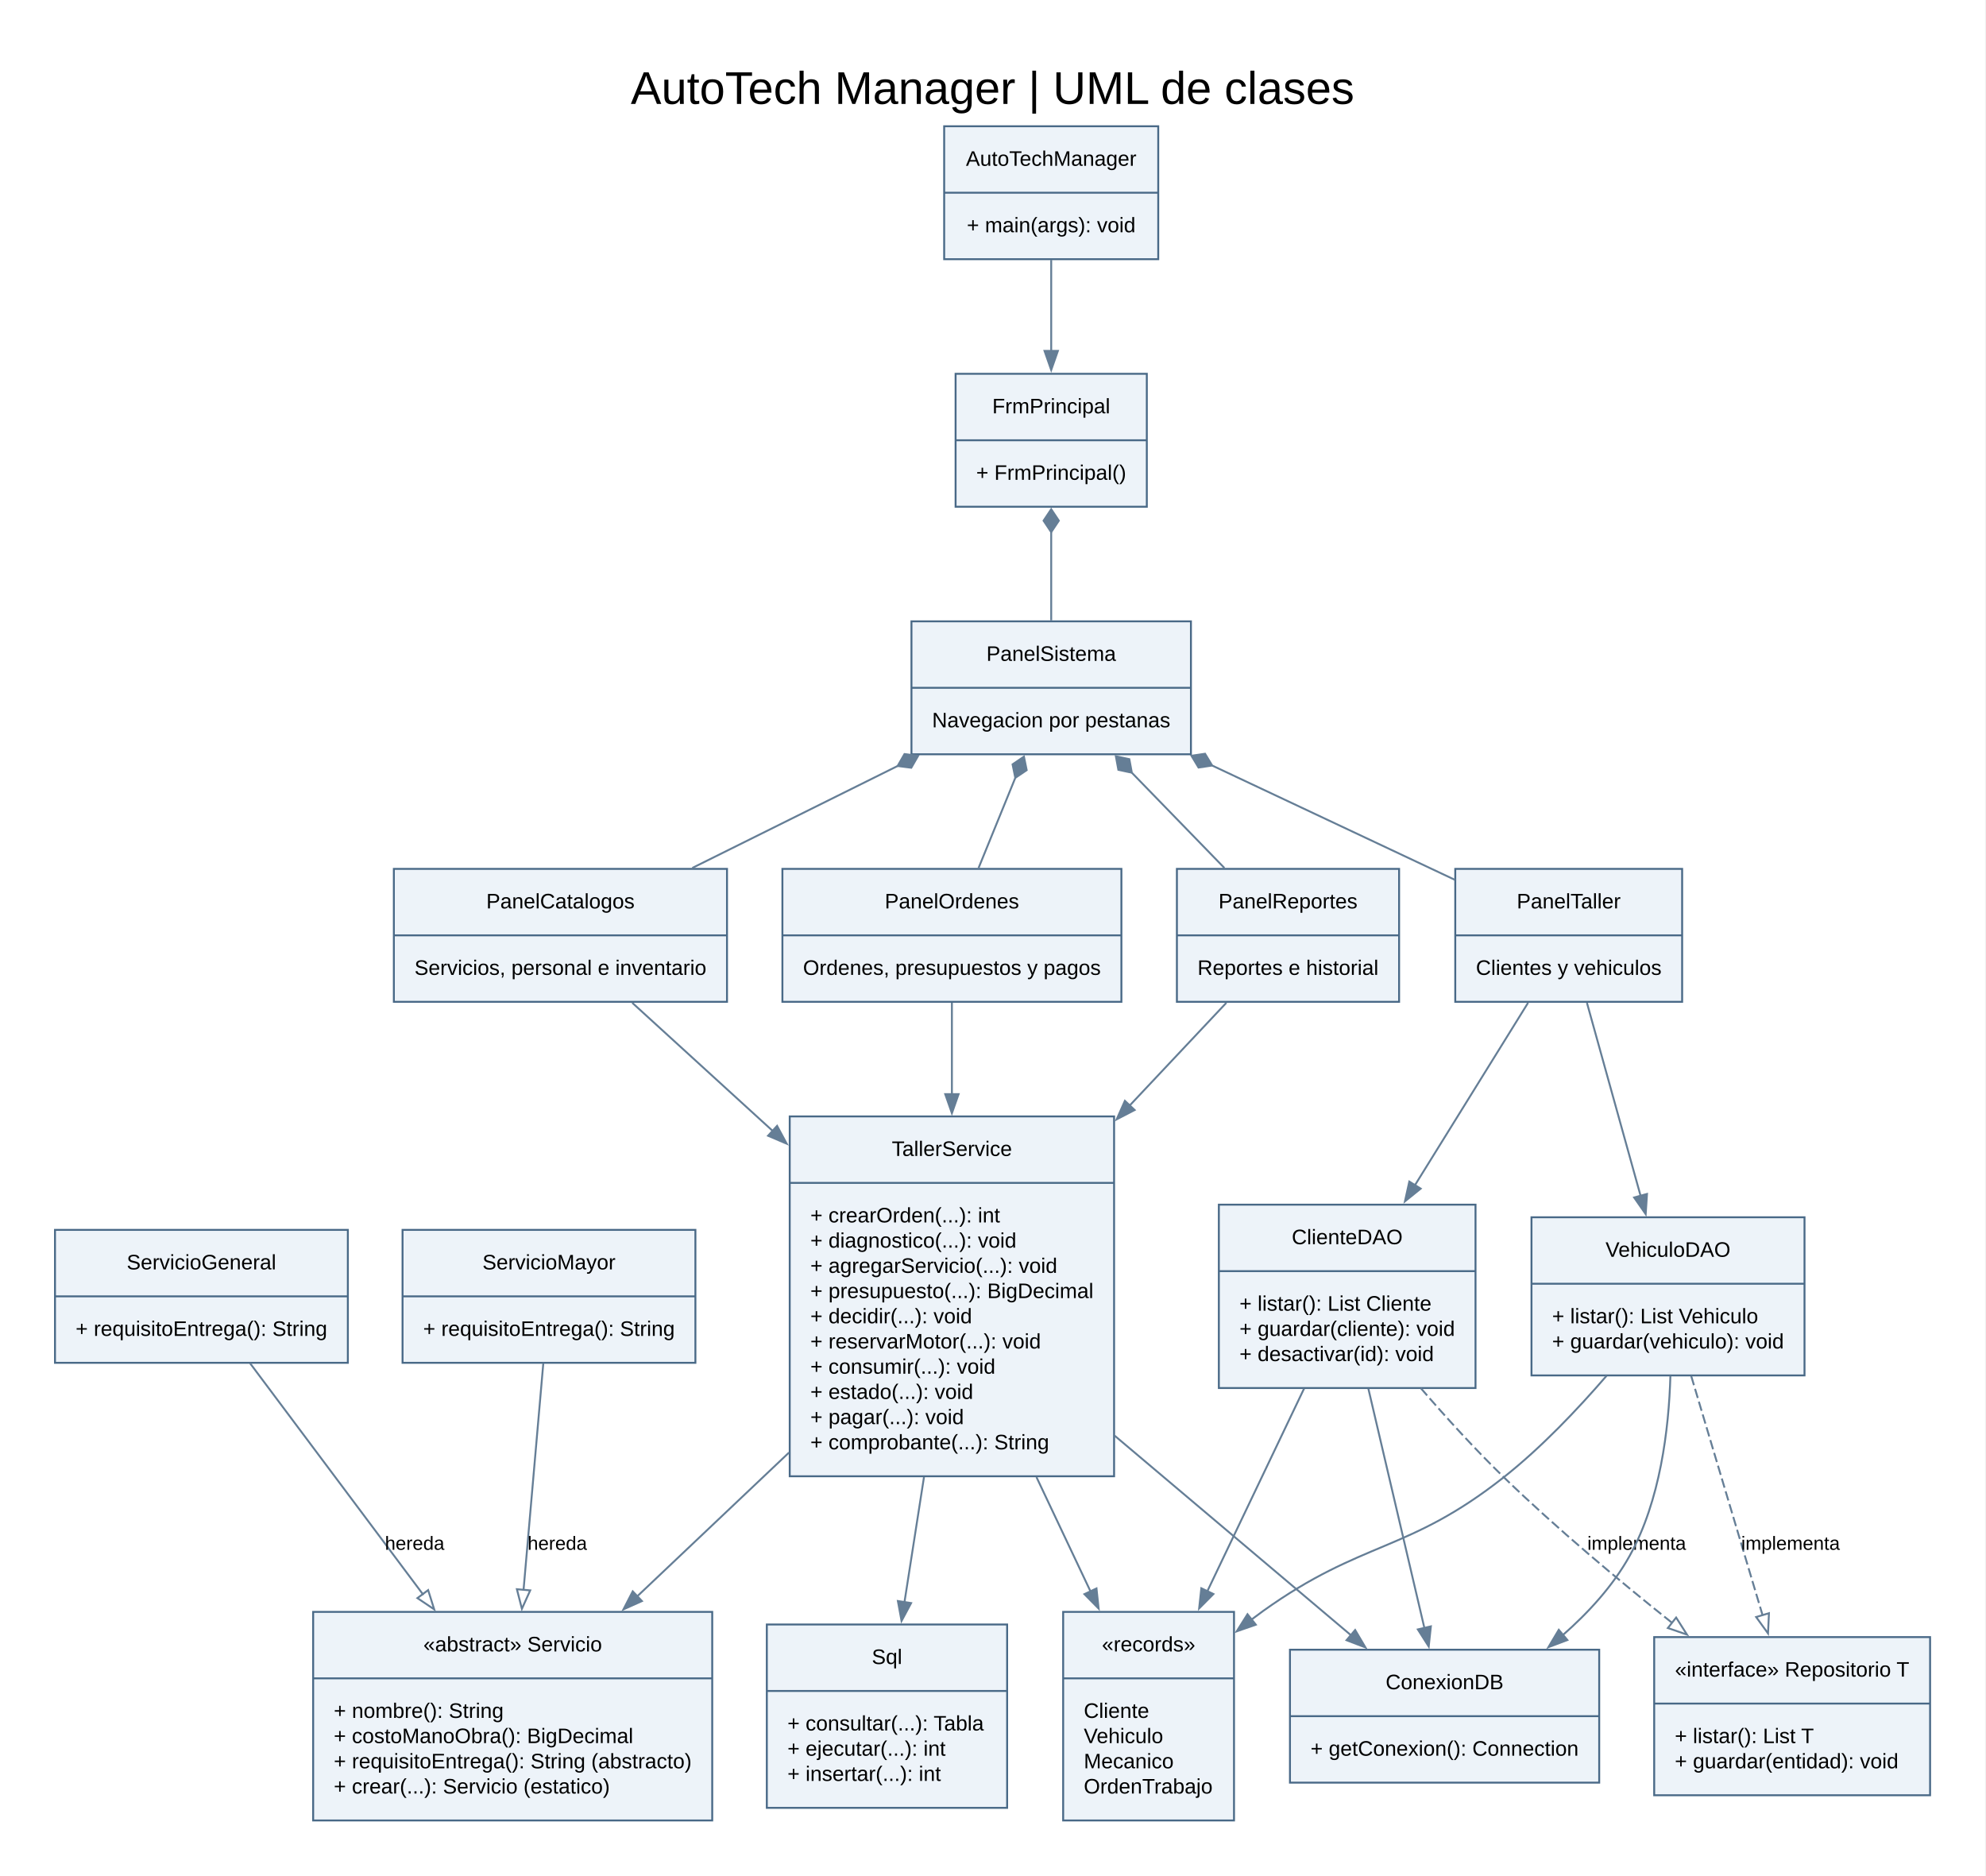
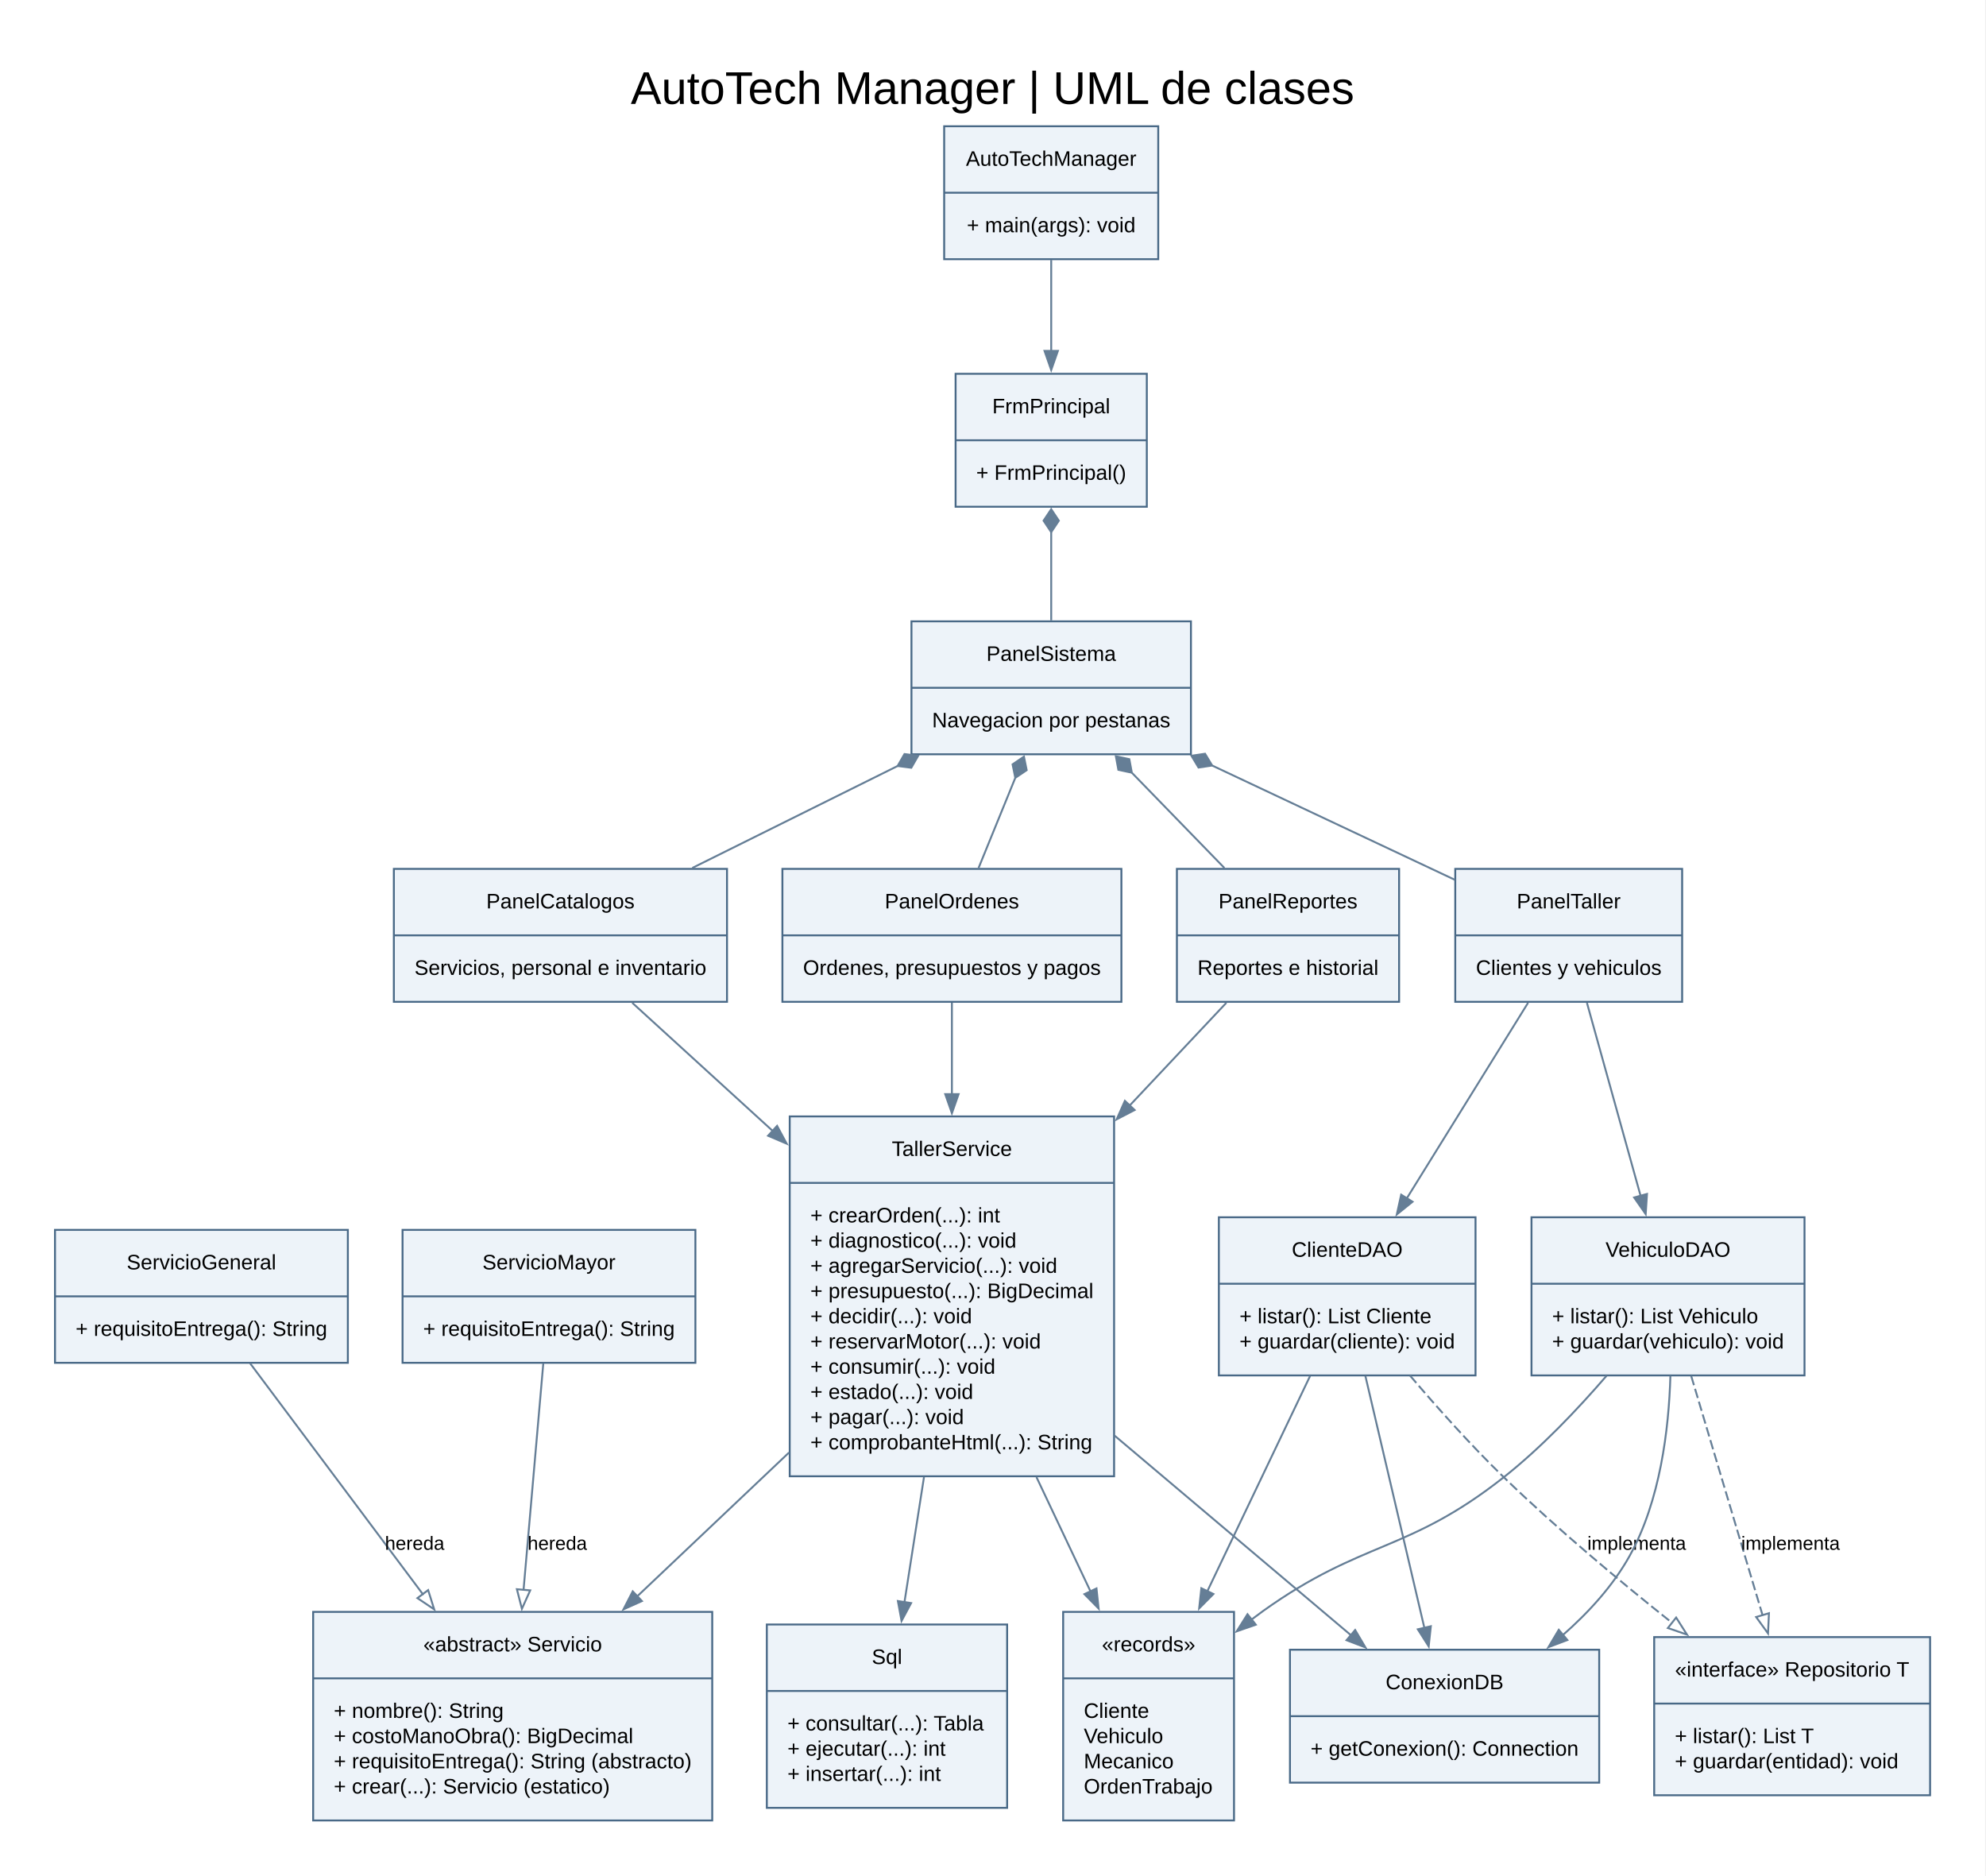
<svg xmlns="http://www.w3.org/2000/svg" width="1040pt" height="982pt" viewBox="0.00 0.00 1040.00 982.00">
  <g id="graph0" class="graph" transform="scale(1 1) rotate(0) translate(28.8 953.6)">
    <polygon fill="white" stroke="none" points="-28.8,28.8 -28.8,-953.6 1010.72,-953.6 1010.72,28.8 -28.8,28.8" />
    <text xml:space="preserve" text-anchor="middle" x="490.96" y="-899.2" font-family="Arial" font-size="24.00">AutoTech Manager | UML de clases</text>
    <g id="node1" class="node">
      <polygon fill="#edf3f9" stroke="#496987" points="465.63,-817.9 465.63,-887.5 577.73,-887.5 577.73,-817.9 465.63,-817.9" />
      <text xml:space="preserve" text-anchor="middle" x="521.68" y="-866.8" font-family="Arial" font-size="11.00">AutoTechManager</text>
      <polyline fill="none" stroke="#496987" points="465.63,-852.7 577.73,-852.7" />
      <text xml:space="preserve" text-anchor="middle" x="521.68" y="-832" font-family="Arial" font-size="11.00">+ main(args): void</text>
    </g>
    <g id="node2" class="node">
      <polygon fill="#edf3f9" stroke="#496987" points="471.61,-688.3 471.61,-757.9 571.75,-757.9 571.75,-688.3 471.61,-688.3" />
      <text xml:space="preserve" text-anchor="middle" x="521.68" y="-737.2" font-family="Arial" font-size="11.00">FrmPrincipal</text>
      <polyline fill="none" stroke="#496987" points="471.61,-723.1 571.75,-723.1" />
      <text xml:space="preserve" text-anchor="middle" x="521.68" y="-702.4" font-family="Arial" font-size="11.00">+ FrmPrincipal()</text>
    </g>
    <g id="edge1" class="edge">
      <path fill="none" stroke="#657e96" d="M521.68,-817.51C521.68,-802.77 521.68,-785.34 521.68,-769.54" />
      <polygon fill="#657e96" stroke="#657e96" points="525.18,-769.9 521.68,-759.9 518.18,-769.9 525.18,-769.9" />
    </g>
    <g id="node3" class="node">
      <polygon fill="#edf3f9" stroke="#496987" points="448.5,-558.7 448.5,-628.3 594.85,-628.3 594.85,-558.7 448.5,-558.7" />
      <text xml:space="preserve" text-anchor="middle" x="521.68" y="-607.6" font-family="Arial" font-size="11.00">PanelSistema</text>
      <polyline fill="none" stroke="#496987" points="448.5,-593.5 594.85,-593.5" />
      <text xml:space="preserve" text-anchor="middle" x="521.68" y="-572.8" font-family="Arial" font-size="11.00">Navegacion por pestanas</text>
    </g>
    <g id="edge2" class="edge">
      <path fill="none" stroke="#657e96" d="M521.68,-674.92C521.68,-659.62 521.68,-642.96 521.68,-628.79" />
      <polygon fill="#657e96" stroke="#657e96" points="521.68,-675 525.68,-681 521.68,-687 517.68,-681 521.68,-675" />
    </g>
    <g id="node4" class="node">
      <polygon fill="#edf3f9" stroke="#496987" points="733.27,-429.1 733.27,-498.7 852.08,-498.7 852.08,-429.1 733.27,-429.1" />
      <text xml:space="preserve" text-anchor="middle" x="792.68" y="-478" font-family="Arial" font-size="11.00">PanelTaller</text>
      <polyline fill="none" stroke="#496987" points="733.27,-463.9 852.08,-463.9" />
      <text xml:space="preserve" text-anchor="middle" x="792.68" y="-443.2" font-family="Arial" font-size="11.00">Clientes y vehiculos</text>
    </g>
    <g id="edge3" class="edge">
      <path fill="none" stroke="#657e96" d="M605.99,-552.8C647.21,-533.4 695.83,-510.5 733.12,-492.95" />
      <polygon fill="#657e96" stroke="#657e96" points="605.97,-552.81 602.25,-558.98 595.12,-557.92 598.84,-551.75 605.97,-552.81" />
    </g>
    <g id="node5" class="node">
      <polygon fill="#edf3f9" stroke="#496987" points="177.45,-429.1 177.45,-498.7 351.91,-498.7 351.91,-429.1 177.45,-429.1" />
      <text xml:space="preserve" text-anchor="middle" x="264.68" y="-478" font-family="Arial" font-size="11.00">PanelCatalogos</text>
      <polyline fill="none" stroke="#496987" points="177.45,-463.9 351.91,-463.9" />
      <text xml:space="preserve" text-anchor="middle" x="264.68" y="-443.2" font-family="Arial" font-size="11.00">Servicios, personal e inventario</text>
    </g>
    <g id="edge4" class="edge">
      <path fill="none" stroke="#657e96" d="M441.33,-552.61C406.82,-535.47 366.9,-515.65 333.74,-499.19" />
      <polygon fill="#657e96" stroke="#657e96" points="441.25,-552.57 448.41,-551.65 452,-557.9 444.85,-558.82 441.25,-552.57" />
    </g>
    <g id="node6" class="node">
      <polygon fill="#edf3f9" stroke="#496987" points="380.92,-429.1 380.92,-498.7 558.44,-498.7 558.44,-429.1 380.92,-429.1" />
      <text xml:space="preserve" text-anchor="middle" x="469.68" y="-478" font-family="Arial" font-size="11.00">PanelOrdenes</text>
      <polyline fill="none" stroke="#496987" points="380.92,-463.9 558.44,-463.9" />
      <text xml:space="preserve" text-anchor="middle" x="469.68" y="-443.2" font-family="Arial" font-size="11.00">Ordenes, presupuestos y pagos</text>
    </g>
    <g id="edge5" class="edge">
      <path fill="none" stroke="#657e96" d="M502.83,-546.24C496.49,-530.7 489.54,-513.65 483.65,-499.19" />
      <polygon fill="#657e96" stroke="#657e96" points="502.88,-546.36 508.84,-550.4 507.4,-557.47 501.44,-553.42 502.88,-546.36" />
    </g>
    <g id="node7" class="node">
      <polygon fill="#edf3f9" stroke="#496987" points="587.5,-429.1 587.5,-498.7 703.86,-498.7 703.86,-429.1 587.5,-429.1" />
      <text xml:space="preserve" text-anchor="middle" x="645.68" y="-478" font-family="Arial" font-size="11.00">PanelReportes</text>
      <polyline fill="none" stroke="#496987" points="587.5,-463.9 703.86,-463.9" />
      <text xml:space="preserve" text-anchor="middle" x="645.68" y="-443.2" font-family="Arial" font-size="11.00">Reportes e historial</text>
    </g>
    <g id="edge6" class="edge">
      <path fill="none" stroke="#657e96" d="M563.96,-548.99C579.76,-532.73 597.47,-514.5 612.36,-499.19" />
      <polygon fill="#657e96" stroke="#657e96" points="563.9,-549.05 562.59,-556.14 555.54,-557.66 556.85,-550.57 563.9,-549.05" />
    </g>
    <g id="node12" class="node">
-       <polygon fill="#edf3f9" stroke="#496987" points="609.47,-226.9 609.47,-322.9 743.88,-322.9 743.88,-226.9 609.47,-226.9" />
-       <text xml:space="preserve" text-anchor="middle" x="676.68" y="-302.2" font-family="Arial" font-size="11.00">ClienteDAO</text>
-       <polyline fill="none" stroke="#496987" points="609.47,-288.1 743.88,-288.1" />
-       <text xml:space="preserve" text-anchor="start" x="620.27" y="-267.4" font-family="Arial" font-size="11.00">+ listar(): List Cliente</text>
-       <text xml:space="preserve" text-anchor="start" x="620.27" y="-254.2" font-family="Arial" font-size="11.00">+ guardar(cliente): void</text>
-       <text xml:space="preserve" text-anchor="start" x="620.27" y="-241" font-family="Arial" font-size="11.00">+ desactivar(id): void</text>
+       <polygon fill="#edf3f9" stroke="#496987" points="609.47,-233.5 609.47,-316.3 743.88,-316.3 743.88,-233.5 609.47,-233.5" />
+       <text xml:space="preserve" text-anchor="middle" x="676.68" y="-295.6" font-family="Arial" font-size="11.00">ClienteDAO</text>
+       <polyline fill="none" stroke="#496987" points="609.47,-281.5 743.88,-281.5" />
+       <text xml:space="preserve" text-anchor="start" x="620.27" y="-260.8" font-family="Arial" font-size="11.00">+ listar(): List Cliente</text>
+       <text xml:space="preserve" text-anchor="start" x="620.27" y="-247.6" font-family="Arial" font-size="11.00">+ guardar(cliente): void</text>
    </g>
    <g id="edge10" class="edge">
-       <path fill="none" stroke="#657e96" d="M771.4,-428.6C754.81,-401.85 731.39,-364.1 712,-332.84" />
-       <polygon fill="#657e96" stroke="#657e96" points="715.16,-331.3 706.92,-324.65 709.21,-334.99 715.16,-331.3" />
+       <path fill="none" stroke="#657e96" d="M771.4,-428.6C753.62,-399.93 728.01,-358.66 707.91,-326.24" />
+       <polygon fill="#657e96" stroke="#657e96" points="710.9,-324.43 702.66,-317.78 704.95,-328.12 710.9,-324.43" />
    </g>
    <g id="node13" class="node">
      <polygon fill="#edf3f9" stroke="#496987" points="773.19,-233.5 773.19,-316.3 916.16,-316.3 916.16,-233.5 773.19,-233.5" />
      <text xml:space="preserve" text-anchor="middle" x="844.68" y="-295.6" font-family="Arial" font-size="11.00">VehiculoDAO</text>
      <polyline fill="none" stroke="#496987" points="773.19,-281.5 916.16,-281.5" />
      <text xml:space="preserve" text-anchor="start" x="783.99" y="-260.8" font-family="Arial" font-size="11.00">+ listar(): List Vehiculo</text>
      <text xml:space="preserve" text-anchor="start" x="783.99" y="-247.6" font-family="Arial" font-size="11.00">+ guardar(vehiculo): void</text>
    </g>
    <g id="edge11" class="edge">
      <path fill="none" stroke="#657e96" d="M802.22,-428.6C810.09,-400.31 821.37,-359.72 830.33,-327.5" />
      <polygon fill="#657e96" stroke="#657e96" points="833.68,-328.52 832.99,-317.95 826.94,-326.65 833.68,-328.52" />
    </g>
    <g id="node8" class="node">
      <polygon fill="#edf3f9" stroke="#496987" points="384.75,-180.7 384.75,-369.1 554.61,-369.1 554.61,-180.7 384.75,-180.7" />
      <text xml:space="preserve" text-anchor="middle" x="469.68" y="-348.4" font-family="Arial" font-size="11.00">TallerService</text>
      <polyline fill="none" stroke="#496987" points="384.75,-334.3 554.61,-334.3" />
      <text xml:space="preserve" text-anchor="start" x="395.55" y="-313.6" font-family="Arial" font-size="11.00">+ crearOrden(...): int</text>
      <text xml:space="preserve" text-anchor="start" x="395.55" y="-300.4" font-family="Arial" font-size="11.00">+ diagnostico(...): void</text>
      <text xml:space="preserve" text-anchor="start" x="395.55" y="-287.2" font-family="Arial" font-size="11.00">+ agregarServicio(...): void</text>
      <text xml:space="preserve" text-anchor="start" x="395.55" y="-274" font-family="Arial" font-size="11.00">+ presupuesto(...): BigDecimal</text>
      <text xml:space="preserve" text-anchor="start" x="395.55" y="-260.8" font-family="Arial" font-size="11.00">+ decidir(...): void</text>
      <text xml:space="preserve" text-anchor="start" x="395.55" y="-247.6" font-family="Arial" font-size="11.00">+ reservarMotor(...): void</text>
      <text xml:space="preserve" text-anchor="start" x="395.55" y="-234.4" font-family="Arial" font-size="11.00">+ consumir(...): void</text>
      <text xml:space="preserve" text-anchor="start" x="395.55" y="-221.2" font-family="Arial" font-size="11.00">+ estado(...): void</text>
      <text xml:space="preserve" text-anchor="start" x="395.55" y="-208" font-family="Arial" font-size="11.00">+ pagar(...): void</text>
-       <text xml:space="preserve" text-anchor="start" x="395.55" y="-194.8" font-family="Arial" font-size="11.00">+ comprobante(...): String</text>
+       <text xml:space="preserve" text-anchor="start" x="395.55" y="-194.8" font-family="Arial" font-size="11.00">+ comprobanteHtml(...): String</text>
    </g>
    <g id="edge7" class="edge">
      <path fill="none" stroke="#657e96" d="M302.28,-428.6C323.04,-409.67 349.82,-385.23 375.86,-361.48" />
      <polygon fill="#657e96" stroke="#657e96" points="378.13,-364.15 383.16,-354.82 373.41,-358.98 378.13,-364.15" />
    </g>
    <g id="edge8" class="edge">
      <path fill="none" stroke="#657e96" d="M469.68,-428.6C469.68,-414.76 469.68,-397.98 469.68,-380.68" />
      <polygon fill="#657e96" stroke="#657e96" points="473.18,-380.78 469.68,-370.78 466.18,-380.78 473.18,-380.78" />
    </g>
    <g id="edge9" class="edge">
      <path fill="none" stroke="#657e96" d="M613.4,-428.6C598.9,-413.19 580.97,-394.14 562.75,-374.78" />
      <polygon fill="#657e96" stroke="#657e96" points="565.37,-372.46 555.97,-367.58 560.27,-377.26 565.37,-372.46" />
    </g>
    <g id="node9" class="node">
      <polygon fill="#edf3f9" stroke="#496987" points="372.76,-7.1 372.76,-103.1 498.6,-103.1 498.6,-7.1 372.76,-7.1" />
      <text xml:space="preserve" text-anchor="middle" x="435.68" y="-82.4" font-family="Arial" font-size="11.00">Sql</text>
      <polyline fill="none" stroke="#496987" points="372.76,-68.3 498.6,-68.3" />
      <text xml:space="preserve" text-anchor="start" x="383.56" y="-47.6" font-family="Arial" font-size="11.00">+ consultar(...): Tabla</text>
      <text xml:space="preserve" text-anchor="start" x="383.56" y="-34.4" font-family="Arial" font-size="11.00">+ ejecutar(...): int</text>
      <text xml:space="preserve" text-anchor="start" x="383.56" y="-21.2" font-family="Arial" font-size="11.00">+ insertar(...): int</text>
    </g>
    <g id="edge17" class="edge">
      <path fill="none" stroke="#657e96" d="M455.06,-180.27C451.59,-158 447.97,-134.86 444.82,-114.67" />
      <polygon fill="#657e96" stroke="#657e96" points="448.31,-114.31 443.31,-104.97 441.39,-115.39 448.31,-114.31" />
    </g>
    <g id="node10" class="node">
      <polygon fill="#edf3f9" stroke="#496987" points="646.71,-20.3 646.71,-89.9 808.65,-89.9 808.65,-20.3 646.71,-20.3" />
      <text xml:space="preserve" text-anchor="middle" x="727.68" y="-69.2" font-family="Arial" font-size="11.00">ConexionDB</text>
      <polyline fill="none" stroke="#496987" points="646.71,-55.1 808.65,-55.1" />
      <text xml:space="preserve" text-anchor="middle" x="727.68" y="-34.4" font-family="Arial" font-size="11.00">+ getConexion(): Connection</text>
    </g>
    <g id="edge14" class="edge">
      <path fill="none" stroke="#657e96" d="M554.87,-201.98C596.01,-167.26 643.88,-126.84 678.8,-97.36" />
      <polygon fill="#657e96" stroke="#657e96" points="680.84,-100.22 686.23,-91.09 676.33,-94.87 680.84,-100.22" />
    </g>
    <g id="node14" class="node">
      <polygon fill="#edf3f9" stroke="#496987" points="135.19,-0.5 135.19,-109.7 344.17,-109.7 344.17,-0.5 135.19,-0.5" />
      <text xml:space="preserve" text-anchor="middle" x="239.68" y="-89" font-family="Arial" font-size="11.00">«abstract» Servicio</text>
      <polyline fill="none" stroke="#496987" points="135.19,-74.9 344.17,-74.9" />
      <text xml:space="preserve" text-anchor="start" x="145.99" y="-54.2" font-family="Arial" font-size="11.00">+ nombre(): String</text>
      <text xml:space="preserve" text-anchor="start" x="145.99" y="-41" font-family="Arial" font-size="11.00">+ costoManoObra(): BigDecimal</text>
      <text xml:space="preserve" text-anchor="start" x="145.99" y="-27.8" font-family="Arial" font-size="11.00">+ requisitoEntrega(): String (abstracto)</text>
      <text xml:space="preserve" text-anchor="start" x="145.99" y="-14.6" font-family="Arial" font-size="11.00">+ crear(...): Servicio (estatico)</text>
    </g>
    <g id="edge18" class="edge">
      <path fill="none" stroke="#657e96" d="M384.36,-193.11C358.06,-168.2 329.53,-141.19 304.82,-117.78" />
      <polygon fill="#657e96" stroke="#657e96" points="307.36,-115.37 297.69,-111.03 302.54,-120.45 307.36,-115.37" />
    </g>
    <g id="node17" class="node">
      <polygon fill="#edf3f9" stroke="#496987" points="527.94,-0.5 527.94,-109.7 617.41,-109.7 617.41,-0.5 527.94,-0.5" />
      <text xml:space="preserve" text-anchor="middle" x="572.68" y="-89" font-family="Arial" font-size="11.00">«records»</text>
      <polyline fill="none" stroke="#496987" points="527.94,-74.9 617.41,-74.9" />
      <text xml:space="preserve" text-anchor="start" x="538.74" y="-54.2" font-family="Arial" font-size="11.00">Cliente</text>
      <text xml:space="preserve" text-anchor="start" x="538.74" y="-41" font-family="Arial" font-size="11.00">Vehiculo</text>
      <text xml:space="preserve" text-anchor="start" x="538.74" y="-27.8" font-family="Arial" font-size="11.00">Mecanico</text>
      <text xml:space="preserve" text-anchor="start" x="538.74" y="-14.6" font-family="Arial" font-size="11.00">OrdenTrabajo</text>
    </g>
    <g id="edge19" class="edge">
      <path fill="none" stroke="#657e96" d="M513.96,-180.27C523.53,-160.03 533.44,-139.08 542.33,-120.28" />
      <polygon fill="#657e96" stroke="#657e96" points="545.39,-121.98 546.51,-111.45 539.07,-118.99 545.39,-121.98" />
    </g>
    <g id="node11" class="node">
      <polygon fill="#edf3f9" stroke="#496987" points="837.44,-13.7 837.44,-96.5 981.92,-96.5 981.92,-13.7 837.44,-13.7" />
      <text xml:space="preserve" text-anchor="middle" x="909.68" y="-75.8" font-family="Arial" font-size="11.00">«interface» Repositorio T</text>
      <polyline fill="none" stroke="#496987" points="837.44,-61.7 981.92,-61.7" />
      <text xml:space="preserve" text-anchor="start" x="848.24" y="-41" font-family="Arial" font-size="11.00">+ listar(): List T</text>
      <text xml:space="preserve" text-anchor="start" x="848.24" y="-27.8" font-family="Arial" font-size="11.00">+ guardar(entidad): void</text>
    </g>
    <g id="edge15" class="edge">
-       <path fill="none" stroke="#657e96" d="M687.75,-226.64C696.48,-189.34 708.58,-137.65 717.17,-100.98" />
-       <polygon fill="#657e96" stroke="#657e96" points="720.5,-102.12 719.37,-91.58 713.68,-100.52 720.5,-102.12" />
+       <path fill="none" stroke="#657e96" d="M686.21,-233.19C695,-195.65 708.03,-140.02 717.13,-101.16" />
+       <polygon fill="#657e96" stroke="#657e96" points="720.48,-102.18 719.36,-91.64 713.67,-100.58 720.48,-102.18" />
    </g>
    <g id="edge12" class="edge">
-       <path fill="none" stroke="#657e96" stroke-dasharray="5,2" d="M715.27,-226.78C728.52,-211.43 743.78,-194.65 758.68,-180.2 786.27,-153.45 819,-126.08 846.92,-103.88" />
+       <path fill="none" stroke="#657e96" stroke-dasharray="5,2" d="M709.61,-233.38C724.07,-216.38 741.61,-196.75 758.68,-180.2 786.27,-153.45 819,-126.08 846.92,-103.88" />
      <polygon fill="none" stroke="#657e96" points="848.94,-106.74 854.62,-97.8 844.6,-101.25 848.94,-106.74" />
      <text xml:space="preserve" text-anchor="middle" x="828.28" y="-142.2" font-family="Arial" font-size="10.00">implementa</text>
    </g>
    <g id="edge20" class="edge">
-       <path fill="none" stroke="#657e96" d="M654.11,-226.64C639.28,-195.57 619.68,-154.53 603.43,-120.49" />
-       <polygon fill="#657e96" stroke="#657e96" points="606.62,-119.05 599.15,-111.54 600.3,-122.07 606.62,-119.05" />
+       <path fill="none" stroke="#657e96" d="M657.24,-233.19C642.09,-201.45 620.76,-156.79 603.31,-120.25" />
+       <polygon fill="#657e96" stroke="#657e96" points="606.62,-119.06 599.16,-111.55 600.31,-122.08 606.62,-119.06" />
    </g>
    <g id="edge16" class="edge">
      <path fill="none" stroke="#657e96" d="M845.93,-233.23C845.11,-205.2 840.58,-167.96 824.68,-139.2 815.97,-123.45 803.04,-109.33 789.43,-97.4" />
      <polygon fill="#657e96" stroke="#657e96" points="791.98,-94.97 782.06,-91.23 787.48,-100.33 791.98,-94.97" />
    </g>
    <g id="edge13" class="edge">
      <path fill="none" stroke="#657e96" stroke-dasharray="5,2" d="M856.83,-233.19C867.4,-197.78 882.77,-146.27 894.21,-107.92" />
      <polygon fill="none" stroke="#657e96" points="897.54,-109.01 897.05,-98.43 890.83,-107.01 897.54,-109.01" />
      <text xml:space="preserve" text-anchor="middle" x="908.85" y="-142.2" font-family="Arial" font-size="10.00">implementa</text>
    </g>
    <g id="edge21" class="edge">
      <path fill="none" stroke="#657e96" d="M812.5,-233.31C797.32,-215.72 778.27,-195.65 758.68,-180.2 708.37,-140.54 684.8,-147.44 632.68,-110.2 630.64,-108.74 628.59,-107.22 626.55,-105.66" />
      <polygon fill="#657e96" stroke="#657e96" points="628.83,-103 618.82,-99.52 624.47,-108.48 628.83,-103" />
    </g>
    <g id="node15" class="node">
      <polygon fill="#edf3f9" stroke="#496987" points="0,-240.1 0,-309.7 153.36,-309.7 153.36,-240.1 0,-240.1" />
      <text xml:space="preserve" text-anchor="middle" x="76.68" y="-289" font-family="Arial" font-size="11.00">ServicioGeneral</text>
      <polyline fill="none" stroke="#496987" points="0,-274.9 153.36,-274.9" />
      <text xml:space="preserve" text-anchor="middle" x="76.68" y="-254.2" font-family="Arial" font-size="11.00">+ requisitoEntrega(): String</text>
    </g>
    <g id="edge22" class="edge">
      <path fill="none" stroke="#657e96" d="M102.15,-239.87C126.37,-207.5 163.39,-158.03 192.93,-118.57" />
      <polygon fill="none" stroke="#657e96" points="195.4,-121.11 198.58,-111.01 189.79,-116.92 195.4,-121.11" />
      <text xml:space="preserve" text-anchor="middle" x="188.35" y="-142.2" font-family="Arial" font-size="10.00">hereda</text>
    </g>
    <g id="node16" class="node">
      <polygon fill="#edf3f9" stroke="#496987" points="182,-240.1 182,-309.7 335.36,-309.7 335.36,-240.1 182,-240.1" />
      <text xml:space="preserve" text-anchor="middle" x="258.68" y="-289" font-family="Arial" font-size="11.00">ServicioMayor</text>
      <polyline fill="none" stroke="#496987" points="182,-274.9 335.36,-274.9" />
      <text xml:space="preserve" text-anchor="middle" x="258.68" y="-254.2" font-family="Arial" font-size="11.00">+ requisitoEntrega(): String</text>
    </g>
    <g id="edge23" class="edge">
      <path fill="none" stroke="#657e96" d="M255.71,-239.87C252.95,-208.18 248.75,-160.1 245.35,-121.07" />
      <polygon fill="none" stroke="#657e96" points="248.85,-120.96 244.5,-111.31 241.88,-121.57 248.85,-120.96" />
      <text xml:space="preserve" text-anchor="middle" x="263.05" y="-142.2" font-family="Arial" font-size="10.00">hereda</text>
    </g>
  </g>
</svg>
